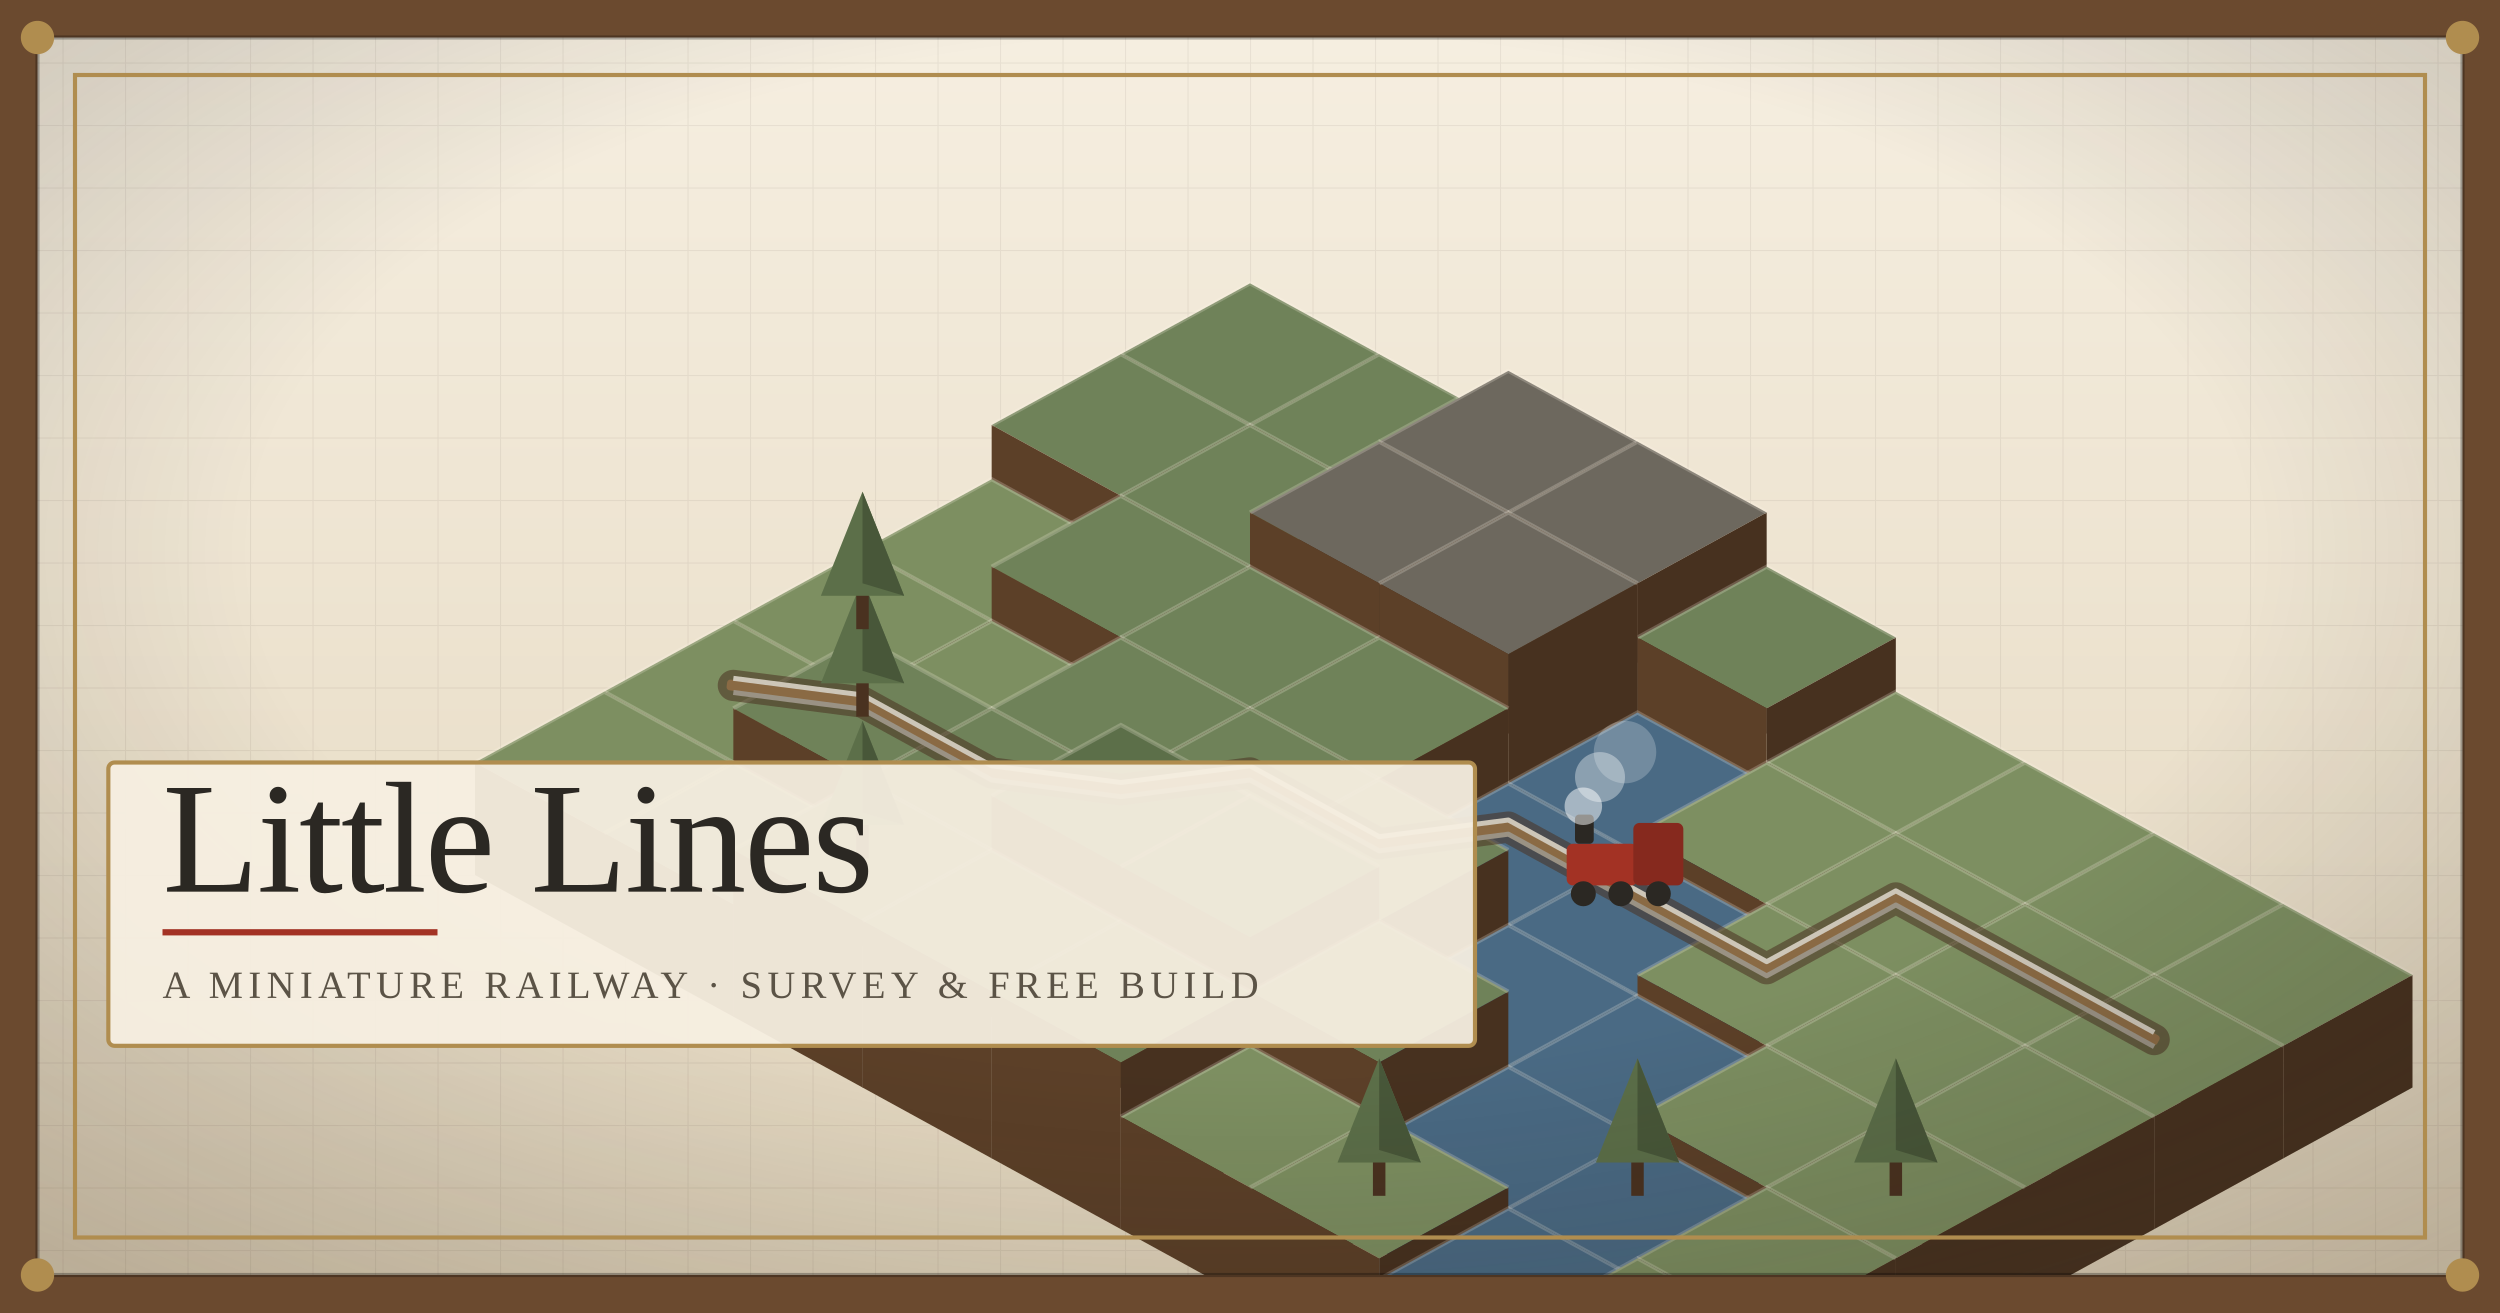
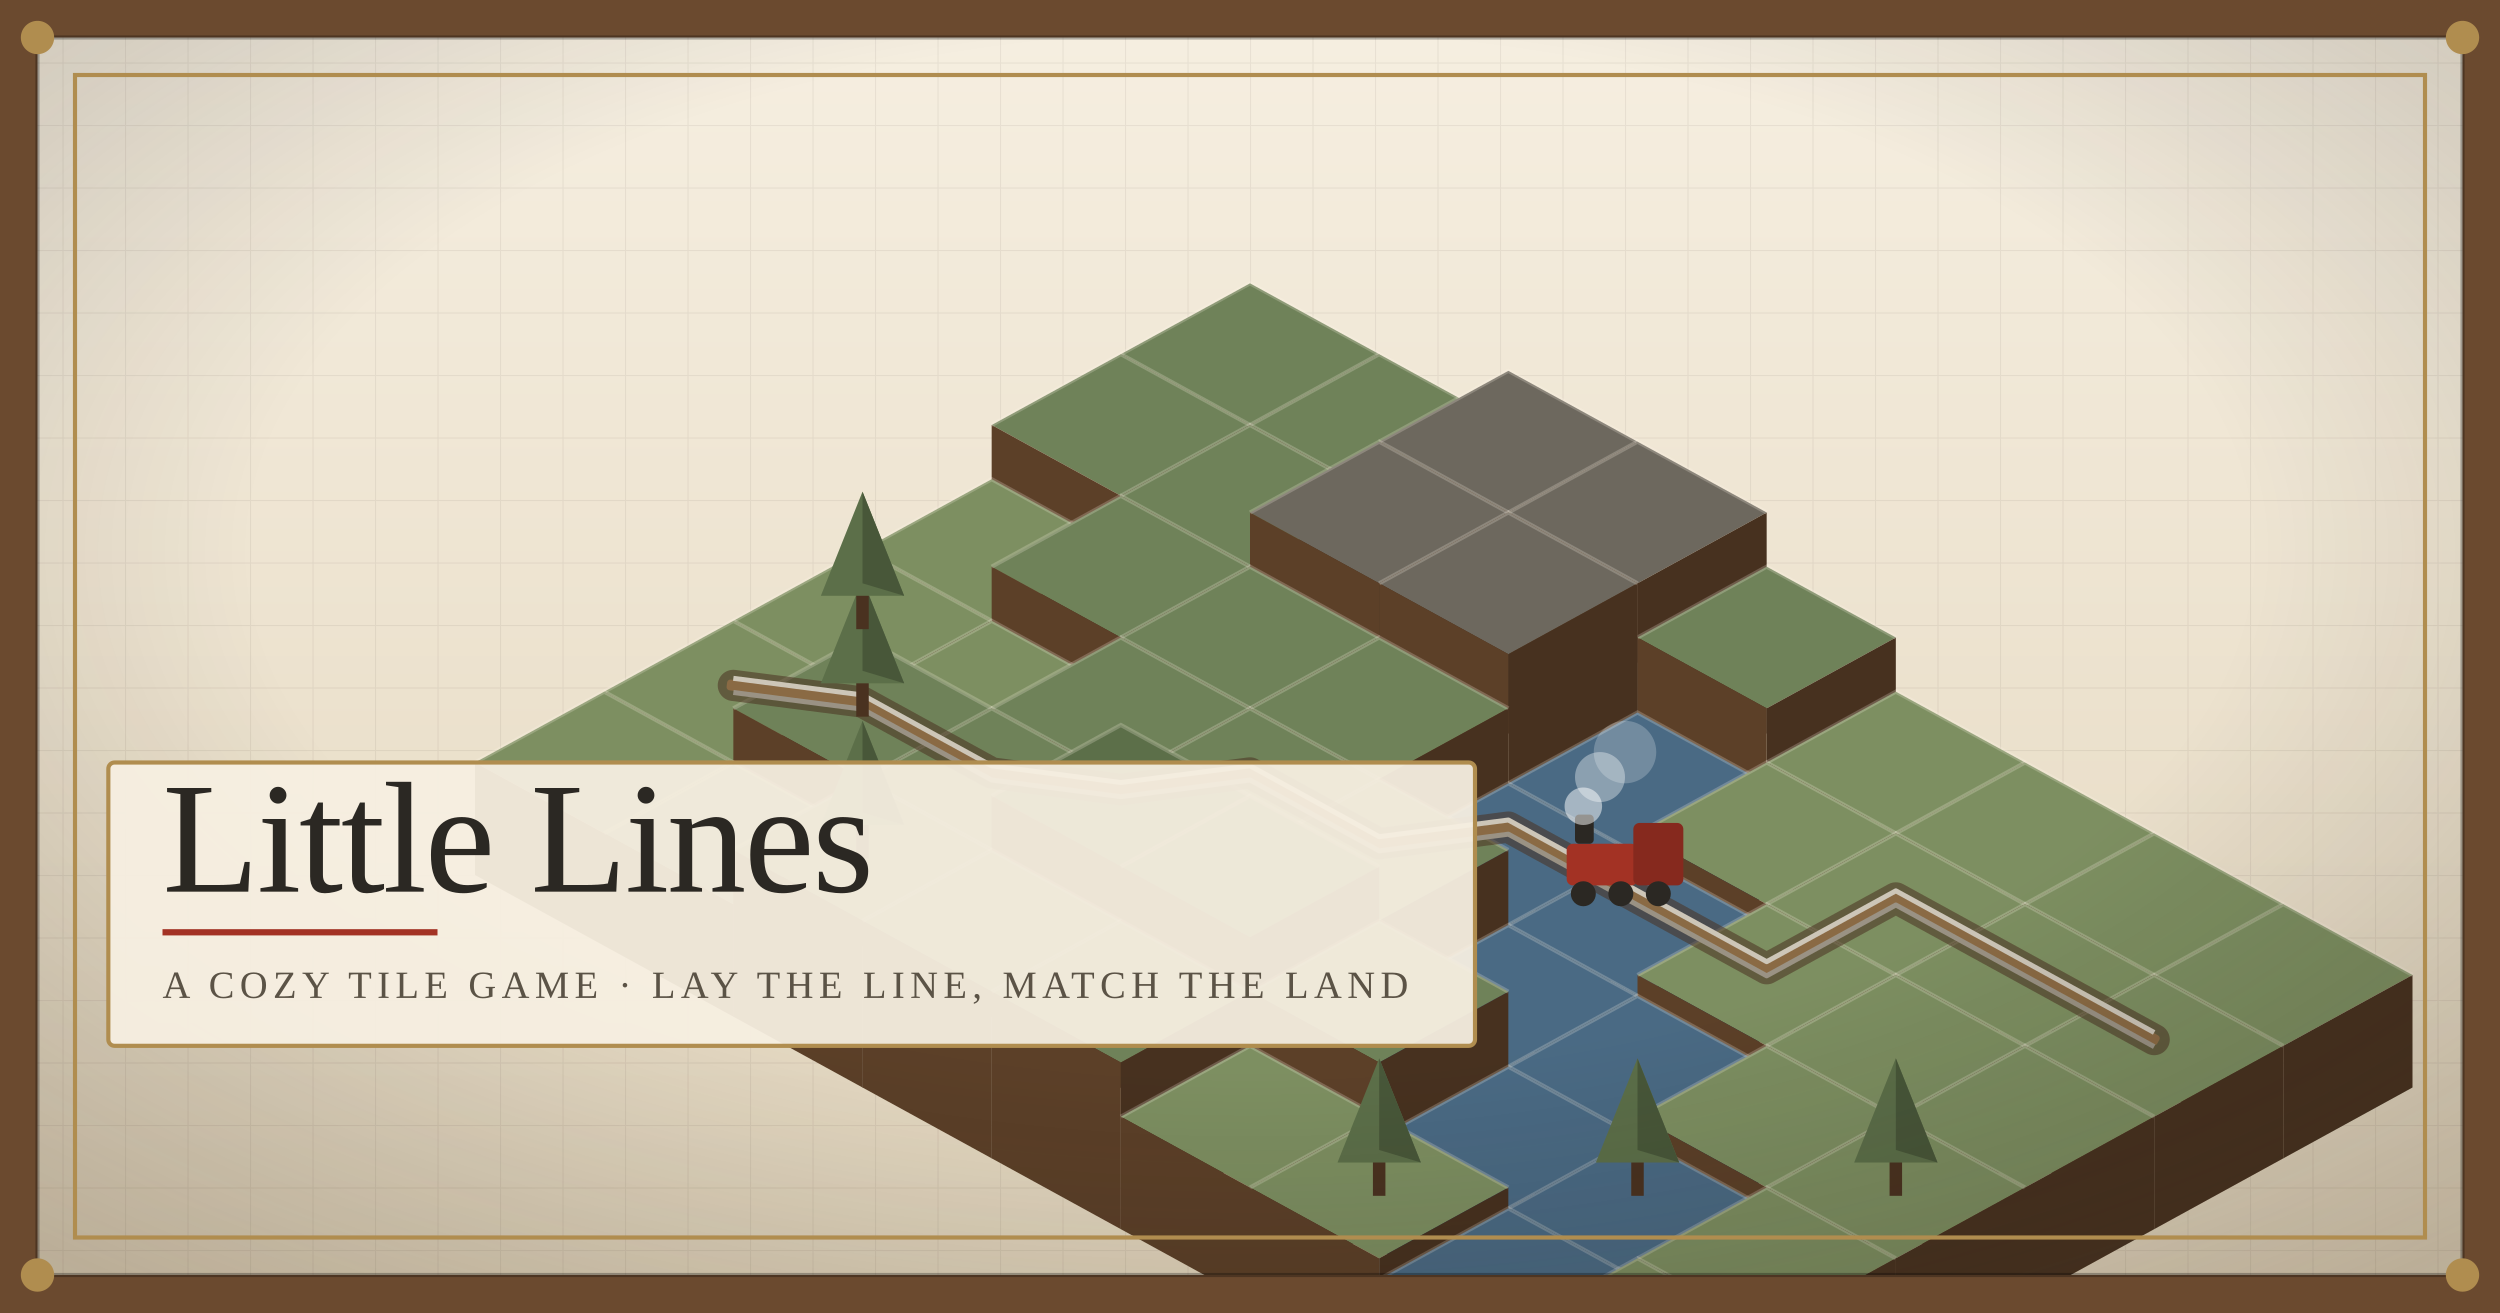
<svg xmlns="http://www.w3.org/2000/svg" width="1200" height="630" viewBox="0 0 1200 630">
  <defs>
    <linearGradient id="sky" x1="0" y1="0" x2="0" y2="1">
      <stop offset="0" stop-color="#f6efe1" />
      <stop offset="1" stop-color="#e3d6bd" />
    </linearGradient>
    <pattern id="grid" width="30" height="30" patternUnits="userSpaceOnUse">
      <path d="M30 0 H0 V30" fill="none" stroke="rgba(43,40,35,.07)" stroke-width="1" />
    </pattern>
    <radialGradient id="vig" cx="50%" cy="42%" r="72%">
      <stop offset="0.55" stop-color="rgba(0,0,0,0)" />
      <stop offset="1" stop-color="rgba(58,44,28,.24)" />
    </radialGradient>
  </defs>
  <rect width="1200" height="630" fill="url(#sky)" />
  <rect width="1200" height="630" fill="url(#grid)" />
  <g>
    <polygon points="600.0,136.0 662.0,170.0 600.0,204.0 538.0,170.0" fill="#6f8259" />
    <polygon points="538.0,170.0 600.0,204.0 600.0,284.0 538.0,250.0" fill="#5c4028" />
    <polygon points="600.0,204.0 662.0,170.0 662.0,250.0 600.0,284.0" fill="#47311f" />
    <polyline points="538.0,170.0 600.0,136.0 662.0,170.0" fill="none" stroke="rgba(255,248,232,.22)" stroke-width="2" />
    <polygon points="662.0,170.0 724.0,204.0 662.0,238.0 600.0,204.0" fill="#6f8259" />
    <polygon points="600.0,204.0 662.0,238.0 662.0,318.0 600.0,284.0" fill="#5c4028" />
    <polygon points="662.0,238.0 724.0,204.0 724.0,284.0 662.0,318.0" fill="#47311f" />
    <polyline points="600.0,204.0 662.0,170.0 724.0,204.0" fill="none" stroke="rgba(255,248,232,.22)" stroke-width="2" />
    <polygon points="538.0,170.0 600.0,204.0 538.0,238.0 476.0,204.0" fill="#6f8259" />
    <polygon points="476.0,204.0 538.0,238.0 538.0,318.0 476.0,284.0" fill="#5c4028" />
    <polygon points="538.0,238.0 600.0,204.0 600.0,284.0 538.0,318.0" fill="#47311f" />
    <polyline points="476.0,204.0 538.0,170.0 600.0,204.0" fill="none" stroke="rgba(255,248,232,.22)" stroke-width="2" />
    <polygon points="724.0,178.0 786.0,212.0 724.0,246.0 662.0,212.0" fill="#6d685e" />
    <polygon points="662.0,212.0 724.0,246.0 724.0,352.0 662.0,318.0" fill="#5c4028" />
    <polygon points="724.0,246.0 786.0,212.0 786.0,318.0 724.0,352.0" fill="#47311f" />
    <polyline points="662.0,212.0 724.0,178.0 786.0,212.0" fill="none" stroke="rgba(255,248,232,.22)" stroke-width="2" />
    <polygon points="600.0,204.0 662.0,238.0 600.0,272.0 538.0,238.0" fill="#6f8259" />
    <polygon points="538.0,238.0 600.0,272.0 600.0,352.0 538.0,318.0" fill="#5c4028" />
    <polygon points="600.0,272.0 662.0,238.0 662.0,318.0 600.0,352.0" fill="#47311f" />
    <polyline points="538.0,238.0 600.0,204.0 662.0,238.0" fill="none" stroke="rgba(255,248,232,.22)" stroke-width="2" />
    <polygon points="476.0,230.0 538.0,264.0 476.0,298.0 414.0,264.0" fill="#7d8f61" />
    <polygon points="414.0,264.0 476.0,298.0 476.0,352.0 414.0,318.0" fill="#5c4028" />
    <polygon points="476.0,298.0 538.0,264.0 538.0,318.0 476.0,352.0" fill="#47311f" />
    <polyline points="414.0,264.0 476.0,230.0 538.0,264.0" fill="none" stroke="rgba(255,248,232,.22)" stroke-width="2" />
    <polygon points="786.0,212.0 848.0,246.0 786.0,280.0 724.0,246.0" fill="#6d685e" />
    <polygon points="724.0,246.0 786.0,280.0 786.0,386.0 724.0,352.0" fill="#5c4028" />
    <polygon points="786.0,280.0 848.0,246.0 848.0,352.0 786.0,386.0" fill="#47311f" />
    <polyline points="724.0,246.0 786.0,212.0 848.0,246.0" fill="none" stroke="rgba(255,248,232,.22)" stroke-width="2" />
    <polygon points="662.0,212.0 724.0,246.0 662.0,280.0 600.0,246.0" fill="#6d685e" />
    <polygon points="600.0,246.0 662.0,280.0 662.0,386.0 600.0,352.0" fill="#5c4028" />
    <polygon points="662.0,280.0 724.0,246.0 724.0,352.0 662.0,386.0" fill="#47311f" />
    <polyline points="600.0,246.0 662.0,212.0 724.0,246.0" fill="none" stroke="rgba(255,248,232,.22)" stroke-width="2" />
    <polygon points="538.0,238.0 600.0,272.0 538.0,306.0 476.0,272.0" fill="#6f8259" />
    <polygon points="476.0,272.0 538.0,306.0 538.0,386.0 476.0,352.0" fill="#5c4028" />
    <polygon points="538.0,306.0 600.0,272.0 600.0,352.0 538.0,386.0" fill="#47311f" />
    <polyline points="476.0,272.0 538.0,238.0 600.0,272.0" fill="none" stroke="rgba(255,248,232,.22)" stroke-width="2" />
    <polygon points="414.0,264.0 476.0,298.0 414.0,332.0 352.0,298.0" fill="#7d8f61" />
    <polygon points="352.0,298.0 414.0,332.0 414.0,386.0 352.0,352.0" fill="#5c4028" />
    <polygon points="414.0,332.0 476.0,298.0 476.0,352.0 414.0,386.0" fill="#47311f" />
    <polyline points="352.0,298.0 414.0,264.0 476.0,298.0" fill="none" stroke="rgba(255,248,232,.22)" stroke-width="2" />
    <polygon points="848.0,272.0 910.0,306.0 848.0,340.0 786.0,306.0" fill="#6f8259" />
    <polygon points="786.0,306.0 848.0,340.0 848.0,420.0 786.0,386.0" fill="#5c4028" />
    <polygon points="848.0,340.0 910.0,306.0 910.0,386.0 848.0,420.0" fill="#47311f" />
    <polyline points="786.0,306.0 848.0,272.0 910.0,306.0" fill="none" stroke="rgba(255,248,232,.22)" stroke-width="2" />
    <polygon points="724.0,246.0 786.0,280.0 724.0,314.0 662.0,280.0" fill="#6d685e" />
    <polygon points="662.0,280.0 724.0,314.0 724.0,420.0 662.0,386.0" fill="#5c4028" />
    <polygon points="724.0,314.0 786.0,280.0 786.0,386.0 724.0,420.0" fill="#47311f" />
    <polyline points="662.0,280.0 724.0,246.0 786.0,280.0" fill="none" stroke="rgba(255,248,232,.22)" stroke-width="2" />
    <polygon points="600.0,272.0 662.0,306.0 600.0,340.0 538.0,306.0" fill="#6f8259" />
    <polygon points="538.0,306.0 600.0,340.0 600.0,420.0 538.0,386.0" fill="#5c4028" />
    <polygon points="600.0,340.0 662.0,306.0 662.0,386.0 600.0,420.0" fill="#47311f" />
    <polyline points="538.0,306.0 600.0,272.0 662.0,306.0" fill="none" stroke="rgba(255,248,232,.22)" stroke-width="2" />
    <polygon points="476.0,298.0 538.0,332.0 476.0,366.0 414.0,332.0" fill="#7d8f61" />
    <polygon points="414.0,332.0 476.0,366.0 476.0,420.0 414.0,386.0" fill="#5c4028" />
    <polygon points="476.0,366.0 538.0,332.0 538.0,386.0 476.0,420.0" fill="#47311f" />
    <polyline points="414.0,332.0 476.0,298.0 538.0,332.0" fill="none" stroke="rgba(255,248,232,.22)" stroke-width="2" />
    <polygon points="352.0,298.0 414.0,332.0 352.0,366.0 290.0,332.0" fill="#7d8f61" />
    <polygon points="290.0,332.0 352.0,366.0 352.0,420.0 290.0,386.0" fill="#5c4028" />
    <polygon points="352.0,366.0 414.0,332.0 414.0,386.0 352.0,420.0" fill="#47311f" />
    <polyline points="290.0,332.0 352.0,298.0 414.0,332.0" fill="none" stroke="rgba(255,248,232,.22)" stroke-width="2" />
    <polygon points="910.0,332.0 972.0,366.0 910.0,400.0 848.0,366.0" fill="#7d8f61" />
    <polygon points="848.0,366.0 910.0,400.0 910.0,454.0 848.0,420.0" fill="#5c4028" />
    <polygon points="910.0,400.0 972.0,366.0 972.0,420.0 910.0,454.0" fill="#47311f" />
    <polyline points="848.0,366.0 910.0,332.0 972.0,366.0" fill="none" stroke="rgba(255,248,232,.22)" stroke-width="2" />
    <polygon points="786.0,342.0 848.0,376.0 786.0,410.0 724.0,376.0" fill="#4a6a84" />
    <polygon points="724.0,376.0 786.0,410.0 786.0,464.0 724.0,430.0" fill="#2f475b" />
    <polygon points="786.0,410.0 848.0,376.0 848.0,430.0 786.0,464.0" fill="#243746" />
    <polyline points="724.0,376.0 786.0,342.0 848.0,376.0" fill="none" stroke="rgba(255,248,232,.22)" stroke-width="2" />
    <polygon points="662.0,306.0 724.0,340.0 662.0,374.0 600.0,340.0" fill="#6f8259" />
    <polygon points="600.0,340.0 662.0,374.0 662.0,454.0 600.0,420.0" fill="#5c4028" />
    <polygon points="662.0,374.0 724.0,340.0 724.0,420.0 662.0,454.0" fill="#47311f" />
    <polyline points="600.0,340.0 662.0,306.0 724.0,340.0" fill="none" stroke="rgba(255,248,232,.22)" stroke-width="2" />
    <polygon points="538.0,306.0 600.0,340.0 538.0,374.0 476.0,340.0" fill="#6f8259" />
    <polygon points="476.0,340.0 538.0,374.0 538.0,454.0 476.0,420.0" fill="#5c4028" />
    <polygon points="538.0,374.0 600.0,340.0 600.0,420.0 538.0,454.0" fill="#47311f" />
    <polyline points="476.0,340.0 538.0,306.0 600.0,340.0" fill="none" stroke="rgba(255,248,232,.22)" stroke-width="2" />
    <polygon points="414.0,306.0 476.0,340.0 414.0,374.0 352.0,340.0" fill="#6f8259" />
    <polygon points="352.0,340.0 414.0,374.0 414.0,454.0 352.0,420.0" fill="#5c4028" />
    <polygon points="414.0,374.0 476.0,340.0 476.0,420.0 414.0,454.0" fill="#47311f" />
    <polyline points="352.0,340.0 414.0,306.0 476.0,340.0" fill="none" stroke="rgba(255,248,232,.22)" stroke-width="2" />
    <polygon points="290.0,332.0 352.0,366.0 290.0,400.0 228.0,366.0" fill="#7d8f61" />
    <polygon points="228.0,366.0 290.0,400.0 290.0,454.0 228.0,420.0" fill="#5c4028" />
    <polygon points="290.0,400.0 352.0,366.0 352.0,420.0 290.0,454.0" fill="#47311f" />
    <polyline points="228.0,366.0 290.0,332.0 352.0,366.0" fill="none" stroke="rgba(255,248,232,.22)" stroke-width="2" />
    <polygon points="972.0,366.0 1034.0,400.0 972.0,434.0 910.0,400.0" fill="#7d8f61" />
    <polygon points="910.0,400.0 972.0,434.0 972.0,488.0 910.0,454.0" fill="#5c4028" />
    <polygon points="972.0,434.0 1034.0,400.0 1034.0,454.0 972.0,488.0" fill="#47311f" />
    <polyline points="910.0,400.0 972.0,366.0 1034.0,400.0" fill="none" stroke="rgba(255,248,232,.22)" stroke-width="2" />
    <polygon points="848.0,366.0 910.0,400.0 848.0,434.0 786.0,400.0" fill="#7d8f61" />
    <polygon points="786.0,400.0 848.0,434.0 848.0,488.0 786.0,454.0" fill="#5c4028" />
    <polygon points="848.0,434.0 910.0,400.0 910.0,454.0 848.0,488.0" fill="#47311f" />
    <polyline points="786.0,400.0 848.0,366.0 910.0,400.0" fill="none" stroke="rgba(255,248,232,.22)" stroke-width="2" />
    <polygon points="724.0,376.0 786.0,410.0 724.0,444.0 662.0,410.0" fill="#4a6a84" />
    <polygon points="662.0,410.0 724.0,444.0 724.0,498.0 662.0,464.0" fill="#2f475b" />
    <polygon points="724.0,444.0 786.0,410.0 786.0,464.0 724.0,498.0" fill="#243746" />
    <polyline points="662.0,410.0 724.0,376.0 786.0,410.0" fill="none" stroke="rgba(255,248,232,.22)" stroke-width="2" />
    <polygon points="600.0,340.0 662.0,374.0 600.0,408.0 538.0,374.0" fill="#6f8259" />
    <polygon points="538.0,374.0 600.0,408.0 600.0,488.0 538.0,454.0" fill="#5c4028" />
    <polygon points="600.0,408.0 662.0,374.0 662.0,454.0 600.0,488.0" fill="#47311f" />
    <polyline points="538.0,374.0 600.0,340.0 662.0,374.0" fill="none" stroke="rgba(255,248,232,.22)" stroke-width="2" />
    <polygon points="476.0,340.0 538.0,374.0 476.0,408.0 414.0,374.0" fill="#6f8259" />
    <polygon points="414.0,374.0 476.0,408.0 476.0,488.0 414.0,454.0" fill="#5c4028" />
    <polygon points="476.0,408.0 538.0,374.0 538.0,454.0 476.0,488.0" fill="#47311f" />
    <polyline points="414.0,374.0 476.0,340.0 538.0,374.0" fill="none" stroke="rgba(255,248,232,.22)" stroke-width="2" />
    <polygon points="352.0,366.0 414.0,400.0 352.0,434.0 290.0,400.0" fill="#7d8f61" />
    <polygon points="290.0,400.0 352.0,434.0 352.0,488.0 290.0,454.0" fill="#5c4028" />
    <polygon points="352.0,434.0 414.0,400.0 414.0,454.0 352.0,488.0" fill="#47311f" />
    <polyline points="290.0,400.0 352.0,366.0 414.0,400.0" fill="none" stroke="rgba(255,248,232,.22)" stroke-width="2" />
    <polygon points="1034.0,400.0 1096.0,434.0 1034.0,468.0 972.0,434.0" fill="#7d8f61" />
    <polygon points="972.0,434.0 1034.0,468.0 1034.0,522.0 972.0,488.0" fill="#5c4028" />
    <polygon points="1034.0,468.0 1096.0,434.0 1096.0,488.0 1034.0,522.0" fill="#47311f" />
    <polyline points="972.0,434.0 1034.0,400.0 1096.0,434.0" fill="none" stroke="rgba(255,248,232,.22)" stroke-width="2" />
    <polygon points="910.0,400.0 972.0,434.0 910.0,468.0 848.0,434.0" fill="#7d8f61" />
    <polygon points="848.0,434.0 910.0,468.0 910.0,522.0 848.0,488.0" fill="#5c4028" />
    <polygon points="910.0,468.0 972.0,434.0 972.0,488.0 910.0,522.0" fill="#47311f" />
    <polyline points="848.0,434.0 910.0,400.0 972.0,434.0" fill="none" stroke="rgba(255,248,232,.22)" stroke-width="2" />
    <polygon points="786.0,410.0 848.0,444.0 786.0,478.0 724.0,444.0" fill="#4a6a84" />
    <polygon points="724.0,444.0 786.0,478.0 786.0,532.0 724.0,498.0" fill="#2f475b" />
    <polygon points="786.0,478.0 848.0,444.0 848.0,498.0 786.0,532.0" fill="#243746" />
    <polyline points="724.0,444.0 786.0,410.0 848.0,444.0" fill="none" stroke="rgba(255,248,232,.22)" stroke-width="2" />
    <polygon points="662.0,374.0 724.0,408.0 662.0,442.0 600.0,408.0" fill="#6f8259" />
    <polygon points="600.0,408.0 662.0,442.0 662.0,522.0 600.0,488.0" fill="#5c4028" />
    <polygon points="662.0,442.0 724.0,408.0 724.0,488.0 662.0,522.0" fill="#47311f" />
    <polyline points="600.0,408.0 662.0,374.0 724.0,408.0" fill="none" stroke="rgba(255,248,232,.22)" stroke-width="2" />
    <polygon points="538.0,348.0 600.0,382.0 538.0,416.0 476.0,382.0" fill="#5c6f49" />
    <polygon points="476.0,382.0 538.0,416.0 538.0,522.0 476.0,488.0" fill="#5c4028" />
    <polygon points="538.0,416.0 600.0,382.0 600.0,488.0 538.0,522.0" fill="#47311f" />
    <polyline points="476.0,382.0 538.0,348.0 600.0,382.0" fill="none" stroke="rgba(255,248,232,.22)" stroke-width="2" />
    <polygon points="414.0,374.0 476.0,408.0 414.0,442.0 352.0,408.0" fill="#6f8259" />
    <polygon points="352.0,408.0 414.0,442.0 414.0,522.0 352.0,488.0" fill="#5c4028" />
    <polygon points="414.0,442.0 476.0,408.0 476.0,488.0 414.0,522.0" fill="#47311f" />
    <polyline points="352.0,408.0 414.0,374.0 476.0,408.0" fill="none" stroke="rgba(255,248,232,.22)" stroke-width="2" />
    <polygon points="1096.0,434.0 1158.0,468.0 1096.0,502.0 1034.0,468.0" fill="#7d8f61" />
    <polygon points="1034.0,468.0 1096.0,502.0 1096.0,556.0 1034.0,522.0" fill="#5c4028" />
    <polygon points="1096.0,502.0 1158.0,468.0 1158.0,522.0 1096.0,556.0" fill="#47311f" />
    <polyline points="1034.0,468.0 1096.0,434.0 1158.0,468.0" fill="none" stroke="rgba(255,248,232,.22)" stroke-width="2" />
    <polygon points="972.0,434.0 1034.0,468.0 972.0,502.0 910.0,468.0" fill="#7d8f61" />
    <polygon points="910.0,468.0 972.0,502.0 972.0,556.0 910.0,522.0" fill="#5c4028" />
    <polygon points="972.0,502.0 1034.0,468.0 1034.0,522.0 972.0,556.0" fill="#47311f" />
    <polyline points="910.0,468.0 972.0,434.0 1034.0,468.0" fill="none" stroke="rgba(255,248,232,.22)" stroke-width="2" />
    <polygon points="848.0,434.0 910.0,468.0 848.0,502.0 786.0,468.0" fill="#7d8f61" />
    <polygon points="786.0,468.0 848.0,502.0 848.0,556.0 786.0,522.0" fill="#5c4028" />
    <polygon points="848.0,502.0 910.0,468.0 910.0,522.0 848.0,556.0" fill="#47311f" />
    <polyline points="786.0,468.0 848.0,434.0 910.0,468.0" fill="none" stroke="rgba(255,248,232,.22)" stroke-width="2" />
    <polygon points="724.0,444.0 786.0,478.0 724.0,512.0 662.0,478.0" fill="#4a6a84" />
    <polygon points="662.0,478.0 724.0,512.0 724.0,566.0 662.0,532.0" fill="#2f475b" />
    <polygon points="724.0,512.0 786.0,478.0 786.0,532.0 724.0,566.0" fill="#243746" />
    <polyline points="662.0,478.0 724.0,444.0 786.0,478.0" fill="none" stroke="rgba(255,248,232,.22)" stroke-width="2" />
    <polygon points="600.0,382.0 662.0,416.0 600.0,450.0 538.0,416.0" fill="#5c6f49" />
    <polygon points="538.0,416.0 600.0,450.0 600.0,556.0 538.0,522.0" fill="#5c4028" />
    <polygon points="600.0,450.0 662.0,416.0 662.0,522.0 600.0,556.0" fill="#47311f" />
    <polyline points="538.0,416.0 600.0,382.0 662.0,416.0" fill="none" stroke="rgba(255,248,232,.22)" stroke-width="2" />
    <polygon points="476.0,408.0 538.0,442.0 476.0,476.0 414.0,442.0" fill="#6f8259" />
    <polygon points="414.0,442.0 476.0,476.0 476.0,556.0 414.0,522.0" fill="#5c4028" />
    <polygon points="476.0,476.0 538.0,442.0 538.0,522.0 476.0,556.0" fill="#47311f" />
    <polyline points="414.0,442.0 476.0,408.0 538.0,442.0" fill="none" stroke="rgba(255,248,232,.22)" stroke-width="2" />
    <polygon points="1034.0,468.0 1096.0,502.0 1034.0,536.0 972.0,502.0" fill="#7d8f61" />
    <polygon points="972.0,502.0 1034.0,536.0 1034.0,590.0 972.0,556.0" fill="#5c4028" />
    <polygon points="1034.0,536.0 1096.0,502.0 1096.0,556.0 1034.0,590.0" fill="#47311f" />
    <polyline points="972.0,502.0 1034.0,468.0 1096.0,502.0" fill="none" stroke="rgba(255,248,232,.22)" stroke-width="2" />
    <polygon points="910.0,468.0 972.0,502.0 910.0,536.0 848.0,502.0" fill="#7d8f61" />
    <polygon points="848.0,502.0 910.0,536.0 910.0,590.0 848.0,556.0" fill="#5c4028" />
    <polygon points="910.0,536.0 972.0,502.0 972.0,556.0 910.0,590.0" fill="#47311f" />
    <polyline points="848.0,502.0 910.0,468.0 972.0,502.0" fill="none" stroke="rgba(255,248,232,.22)" stroke-width="2" />
    <polygon points="786.0,478.0 848.0,512.0 786.0,546.0 724.0,512.0" fill="#4a6a84" />
    <polygon points="724.0,512.0 786.0,546.0 786.0,600.0 724.0,566.0" fill="#2f475b" />
    <polygon points="786.0,546.0 848.0,512.0 848.0,566.0 786.0,600.0" fill="#243746" />
    <polyline points="724.0,512.0 786.0,478.0 848.0,512.0" fill="none" stroke="rgba(255,248,232,.22)" stroke-width="2" />
    <polygon points="662.0,442.0 724.0,476.0 662.0,510.0 600.0,476.0" fill="#6f8259" />
    <polygon points="600.0,476.0 662.0,510.0 662.0,590.0 600.0,556.0" fill="#5c4028" />
    <polygon points="662.0,510.0 724.0,476.0 724.0,556.0 662.0,590.0" fill="#47311f" />
    <polyline points="600.0,476.0 662.0,442.0 724.0,476.0" fill="none" stroke="rgba(255,248,232,.22)" stroke-width="2" />
    <polygon points="538.0,442.0 600.0,476.0 538.0,510.0 476.0,476.0" fill="#6f8259" />
    <polygon points="476.0,476.0 538.0,510.0 538.0,590.0 476.0,556.0" fill="#5c4028" />
    <polygon points="538.0,510.0 600.0,476.0 600.0,556.0 538.0,590.0" fill="#47311f" />
    <polyline points="476.0,476.0 538.0,442.0 600.0,476.0" fill="none" stroke="rgba(255,248,232,.22)" stroke-width="2" />
    <polygon points="972.0,502.0 1034.0,536.0 972.0,570.0 910.0,536.0" fill="#7d8f61" />
    <polygon points="910.0,536.0 972.0,570.0 972.0,624.0 910.0,590.0" fill="#5c4028" />
    <polygon points="972.0,570.0 1034.0,536.0 1034.0,590.0 972.0,624.0" fill="#47311f" />
    <polyline points="910.0,536.0 972.0,502.0 1034.0,536.0" fill="none" stroke="rgba(255,248,232,.22)" stroke-width="2" />
    <polygon points="848.0,502.0 910.0,536.0 848.0,570.0 786.0,536.0" fill="#7d8f61" />
    <polygon points="786.0,536.0 848.0,570.0 848.0,624.0 786.0,590.0" fill="#5c4028" />
    <polygon points="848.0,570.0 910.0,536.0 910.0,590.0 848.0,624.0" fill="#47311f" />
    <polyline points="786.0,536.0 848.0,502.0 910.0,536.0" fill="none" stroke="rgba(255,248,232,.22)" stroke-width="2" />
    <polygon points="724.0,512.0 786.0,546.0 724.0,580.0 662.0,546.0" fill="#4a6a84" />
    <polygon points="662.0,546.0 724.0,580.0 724.0,634.0 662.0,600.0" fill="#2f475b" />
    <polygon points="724.0,580.0 786.0,546.0 786.0,600.0 724.0,634.0" fill="#243746" />
    <polyline points="662.0,546.0 724.0,512.0 786.0,546.0" fill="none" stroke="rgba(255,248,232,.22)" stroke-width="2" />
    <polygon points="600.0,502.0 662.0,536.0 600.0,570.0 538.0,536.0" fill="#7d8f61" />
    <polygon points="538.0,536.0 600.0,570.0 600.0,624.0 538.0,590.0" fill="#5c4028" />
    <polygon points="600.0,570.0 662.0,536.0 662.0,590.0 600.0,624.0" fill="#47311f" />
    <polyline points="538.0,536.0 600.0,502.0 662.0,536.0" fill="none" stroke="rgba(255,248,232,.22)" stroke-width="2" />
    <polygon points="910.0,536.0 972.0,570.0 910.0,604.0 848.0,570.0" fill="#7d8f61" />
    <polygon points="848.0,570.0 910.0,604.0 910.0,658.0 848.0,624.0" fill="#5c4028" />
    <polygon points="910.0,604.0 972.0,570.0 972.0,624.0 910.0,658.0" fill="#47311f" />
    <polyline points="848.0,570.0 910.0,536.0 972.0,570.0" fill="none" stroke="rgba(255,248,232,.22)" stroke-width="2" />
    <polygon points="786.0,546.0 848.0,580.0 786.0,614.0 724.0,580.0" fill="#4a6a84" />
    <polygon points="724.0,580.0 786.0,614.0 786.0,668.0 724.0,634.0" fill="#2f475b" />
    <polygon points="786.0,614.0 848.0,580.0 848.0,634.0 786.0,668.0" fill="#243746" />
    <polyline points="724.0,580.0 786.0,546.0 848.0,580.0" fill="none" stroke="rgba(255,248,232,.22)" stroke-width="2" />
    <polygon points="662.0,536.0 724.0,570.0 662.0,604.0 600.0,570.0" fill="#7d8f61" />
    <polygon points="600.0,570.0 662.0,604.0 662.0,658.0 600.0,624.0" fill="#5c4028" />
    <polygon points="662.0,604.0 724.0,570.0 724.0,624.0 662.0,658.0" fill="#47311f" />
    <polyline points="600.0,570.0 662.0,536.0 724.0,570.0" fill="none" stroke="rgba(255,248,232,.22)" stroke-width="2" />
    <polygon points="848.0,570.0 910.0,604.0 848.0,638.0 786.0,604.0" fill="#7d8f61" />
    <polygon points="786.0,604.0 848.0,638.0 848.0,692.0 786.0,658.0" fill="#5c4028" />
    <polygon points="848.0,638.0 910.0,604.0 910.0,658.0 848.0,692.0" fill="#47311f" />
    <polyline points="786.0,604.0 848.0,570.0 910.0,604.0" fill="none" stroke="rgba(255,248,232,.22)" stroke-width="2" />
    <polygon points="724.0,580.0 786.0,614.0 724.0,648.0 662.0,614.0" fill="#4a6a84" />
    <polygon points="662.0,614.0 724.0,648.0 724.0,702.0 662.0,668.0" fill="#2f475b" />
    <polygon points="724.0,648.0 786.0,614.0 786.0,668.0 724.0,702.0" fill="#243746" />
    <polyline points="662.0,614.0 724.0,580.0 786.0,614.0" fill="none" stroke="rgba(255,248,232,.22)" stroke-width="2" />
    <polygon points="786.0,604.0 848.0,638.0 786.0,672.0 724.0,638.0" fill="#7d8f61" />
    <polygon points="724.0,638.0 786.0,672.0 786.0,726.0 724.0,692.0" fill="#5c4028" />
    <polygon points="786.0,672.0 848.0,638.0 848.0,692.0 786.0,726.0" fill="#47311f" />
    <polyline points="724.0,638.0 786.0,604.0 848.0,638.0" fill="none" stroke="rgba(255,248,232,.22)" stroke-width="2" />
    <polyline points="352.0,329.0 414.0,337.0 476.0,371.0 538.0,379.0 600.0,371.0 662.0,405.0 724.0,397.0 786.0,431.0 848.0,465.0 910.0,431.0 972.0,465.0 1034.0,499.0" fill="none" stroke="#4a3220" stroke-width="15" stroke-linejoin="round" stroke-linecap="round" opacity=".55" />
    <rect x="348.8" y="327.4" width="22" height="5.2" rx="1.6" fill="#8a6a44" transform="rotate(7.4 359.8 330.0)" />
    <rect x="364.3" y="329.4" width="22" height="5.2" rx="1.6" fill="#8a6a44" transform="rotate(7.4 375.3 332.0)" />
    <rect x="379.8" y="331.4" width="22" height="5.2" rx="1.6" fill="#8a6a44" transform="rotate(7.4 390.8 334.0)" />
    <rect x="395.3" y="333.4" width="22" height="5.2" rx="1.6" fill="#8a6a44" transform="rotate(7.4 406.3 336.0)" />
    <rect x="410.8" y="338.6" width="22" height="5.2" rx="1.6" fill="#8a6a44" transform="rotate(28.7 421.8 341.3)" />
    <rect x="426.3" y="347.1" width="22" height="5.2" rx="1.6" fill="#8a6a44" transform="rotate(28.7 437.3 349.8)" />
    <rect x="441.8" y="355.6" width="22" height="5.2" rx="1.6" fill="#8a6a44" transform="rotate(28.7 452.8 358.3)" />
    <rect x="457.3" y="364.1" width="22" height="5.2" rx="1.6" fill="#8a6a44" transform="rotate(28.7 468.3 366.8)" />
    <rect x="472.8" y="369.4" width="22" height="5.2" rx="1.6" fill="#8a6a44" transform="rotate(7.4 483.8 372.0)" />
    <rect x="488.3" y="371.4" width="22" height="5.2" rx="1.6" fill="#8a6a44" transform="rotate(7.4 499.3 374.0)" />
    <rect x="503.8" y="373.4" width="22" height="5.2" rx="1.6" fill="#8a6a44" transform="rotate(7.4 514.8 376.0)" />
    <rect x="519.3" y="375.4" width="22" height="5.2" rx="1.6" fill="#8a6a44" transform="rotate(7.4 530.3 378.0)" />
    <rect x="534.8" y="375.4" width="22" height="5.2" rx="1.6" fill="#8a6a44" transform="rotate(-7.4 545.8 378.0)" />
    <rect x="550.3" y="373.4" width="22" height="5.2" rx="1.6" fill="#8a6a44" transform="rotate(-7.4 561.3 376.0)" />
    <rect x="565.8" y="371.4" width="22" height="5.2" rx="1.6" fill="#8a6a44" transform="rotate(-7.4 576.8 374.0)" />
    <rect x="581.3" y="369.4" width="22" height="5.2" rx="1.6" fill="#8a6a44" transform="rotate(-7.4 592.3 372.0)" />
    <rect x="596.8" y="372.6" width="22" height="5.2" rx="1.6" fill="#8a6a44" transform="rotate(28.7 607.8 375.3)" />
    <rect x="612.3" y="381.1" width="22" height="5.2" rx="1.6" fill="#8a6a44" transform="rotate(28.7 623.3 383.8)" />
    <rect x="627.8" y="389.6" width="22" height="5.2" rx="1.6" fill="#8a6a44" transform="rotate(28.7 638.8 392.3)" />
    <rect x="643.3" y="398.1" width="22" height="5.2" rx="1.6" fill="#8a6a44" transform="rotate(28.7 654.3 400.8)" />
    <rect x="658.8" y="401.4" width="22" height="5.2" rx="1.6" fill="#8a6a44" transform="rotate(-7.4 669.8 404.0)" />
    <rect x="674.3" y="399.4" width="22" height="5.2" rx="1.6" fill="#8a6a44" transform="rotate(-7.4 685.3 402.0)" />
    <rect x="689.8" y="397.4" width="22" height="5.2" rx="1.6" fill="#8a6a44" transform="rotate(-7.4 700.8 400.0)" />
    <rect x="705.3" y="395.4" width="22" height="5.2" rx="1.6" fill="#8a6a44" transform="rotate(-7.4 716.3 398.0)" />
    <rect x="720.8" y="398.6" width="22" height="5.2" rx="1.6" fill="#8a6a44" transform="rotate(28.7 731.8 401.3)" />
    <rect x="736.3" y="407.1" width="22" height="5.2" rx="1.6" fill="#8a6a44" transform="rotate(28.7 747.3 409.8)" />
    <rect x="751.8" y="415.6" width="22" height="5.2" rx="1.6" fill="#8a6a44" transform="rotate(28.7 762.8 418.3)" />
    <rect x="767.3" y="424.1" width="22" height="5.2" rx="1.6" fill="#8a6a44" transform="rotate(28.7 778.3 426.8)" />
    <rect x="782.8" y="432.6" width="22" height="5.2" rx="1.6" fill="#8a6a44" transform="rotate(28.7 793.8 435.3)" />
    <rect x="798.3" y="441.1" width="22" height="5.2" rx="1.6" fill="#8a6a44" transform="rotate(28.7 809.3 443.8)" />
    <rect x="813.8" y="449.6" width="22" height="5.2" rx="1.6" fill="#8a6a44" transform="rotate(28.7 824.8 452.3)" />
    <rect x="829.3" y="458.1" width="22" height="5.2" rx="1.6" fill="#8a6a44" transform="rotate(28.7 840.3 460.8)" />
    <rect x="844.8" y="458.1" width="22" height="5.2" rx="1.6" fill="#8a6a44" transform="rotate(-28.7 855.8 460.8)" />
    <rect x="860.3" y="449.6" width="22" height="5.2" rx="1.6" fill="#8a6a44" transform="rotate(-28.7 871.3 452.3)" />
    <rect x="875.8" y="441.1" width="22" height="5.2" rx="1.6" fill="#8a6a44" transform="rotate(-28.7 886.8 443.8)" />
    <rect x="891.3" y="432.6" width="22" height="5.2" rx="1.6" fill="#8a6a44" transform="rotate(-28.7 902.3 435.3)" />
    <rect x="906.8" y="432.6" width="22" height="5.2" rx="1.6" fill="#8a6a44" transform="rotate(28.7 917.8 435.3)" />
    <rect x="922.3" y="441.1" width="22" height="5.2" rx="1.6" fill="#8a6a44" transform="rotate(28.7 933.3 443.8)" />
    <rect x="937.8" y="449.6" width="22" height="5.2" rx="1.6" fill="#8a6a44" transform="rotate(28.7 948.8 452.3)" />
    <rect x="953.3" y="458.1" width="22" height="5.2" rx="1.6" fill="#8a6a44" transform="rotate(28.7 964.3 460.8)" />
    <rect x="968.8" y="466.6" width="22" height="5.2" rx="1.6" fill="#8a6a44" transform="rotate(28.7 979.8 469.3)" />
    <rect x="984.3" y="475.1" width="22" height="5.2" rx="1.6" fill="#8a6a44" transform="rotate(28.7 995.3 477.8)" />
    <rect x="999.8" y="483.6" width="22" height="5.2" rx="1.6" fill="#8a6a44" transform="rotate(28.7 1010.8 486.3)" />
    <rect x="1015.3" y="492.1" width="22" height="5.2" rx="1.6" fill="#8a6a44" transform="rotate(28.7 1026.3 494.8)" />
    <polyline points="352.0,325.6 414.0,333.6 476.0,367.6 538.0,375.6 600.0,367.6 662.0,401.6 724.0,393.6 786.0,427.6 848.0,461.6 910.0,427.6 972.0,461.6 1034.0,495.6" fill="none" stroke="#cdc6b8" stroke-width="2.4" stroke-linejoin="round" />
    <polyline points="352.0,332.4 414.0,340.4 476.0,374.4 538.0,382.4 600.0,374.4 662.0,408.4 724.0,400.4 786.0,434.4 848.0,468.4 910.0,434.4 972.0,468.4 1034.0,502.4" fill="none" stroke="#9a9284" stroke-width="2.4" stroke-linejoin="round" />
    <rect x="411" y="326" width="6" height="18" fill="#4a3220" />
    <polygon points="414.0,278.0 434.0,328.0 394.0,328.0" fill="#5c6f49" />
    <polygon points="414.0,278.0 434.0,328.0 414.0,322.0" fill="#485739" />
    <rect x="411" y="284" width="6" height="18" fill="#4a3220" />
    <polygon points="414.0,236.0 434.0,286.0 394.0,286.0" fill="#5c6f49" />
    <polygon points="414.0,236.0 434.0,286.0 414.0,280.0" fill="#485739" />
    <rect x="783" y="556" width="6" height="18" fill="#4a3220" />
    <polygon points="786.0,508.0 806.0,558.0 766.0,558.0" fill="#5c6f49" />
    <polygon points="786.0,508.0 806.0,558.0 786.0,552.0" fill="#485739" />
    <rect x="907" y="556" width="6" height="18" fill="#4a3220" />
    <polygon points="910.0,508.0 930.0,558.0 890.0,558.0" fill="#5c6f49" />
    <polygon points="910.0,508.0 930.0,558.0 910.0,552.0" fill="#485739" />
    <rect x="411" y="394" width="6" height="18" fill="#4a3220" />
    <polygon points="414.0,346.0 434.0,396.0 394.0,396.0" fill="#5c6f49" />
    <polygon points="414.0,346.0 434.0,396.0 414.0,390.0" fill="#485739" />
    <rect x="659" y="556" width="6" height="18" fill="#4a3220" />
    <polygon points="662.0,508.0 682.0,558.0 642.0,558.0" fill="#5c6f49" />
    <polygon points="662.0,508.0 682.0,558.0 662.0,552.0" fill="#485739" />
    <g transform="translate(786.0 425.0)">
      <rect x="-34" y="-20" width="34" height="20" rx="3" fill="#a33224" />
      <rect x="-2" y="-30" width="24" height="30" rx="3" fill="#86291e" />
      <rect x="-30" y="-34" width="9" height="14" rx="2" fill="#2b2823" />
      <circle cx="-26" cy="4" r="6" fill="#2b2823" />
      <circle cx="-8" cy="4" r="6" fill="#2b2823" />
      <circle cx="10" cy="4" r="6" fill="#2b2823" />
      <circle cx="-26" cy="-38" r="9" fill="rgba(255,255,255,.5)" />
      <circle cx="-18" cy="-52" r="12" fill="rgba(255,255,255,.36)" />
      <circle cx="-6" cy="-64" r="15" fill="rgba(255,255,255,.22)" />
    </g>
  </g>
  <rect width="1200" height="630" fill="url(#vig)" />
  <rect x="0" y="0" width="1200" height="630" fill="none" stroke="#6b4a2f" stroke-width="36" />
  <rect x="18" y="18" width="1164" height="594" fill="none" stroke="rgba(0,0,0,.28)" stroke-width="2" />
  <rect x="36" y="36" width="1128" height="558" fill="none" stroke="#b08d4f" stroke-width="2" />
  <g fill="#b08d4f">
    <circle cx="18" cy="18" r="8" />
    <circle cx="1182" cy="18" r="8" />
    <circle cx="18" cy="612" r="8" />
    <circle cx="1182" cy="612" r="8" />
  </g>
  <g transform="translate(78 428)">
    <rect x="-26" y="-62" width="656" height="136" rx="3" fill="rgba(246,239,225,.94)" stroke="#b08d4f" stroke-width="2" />
    <text x="0" y="0" font-family="Georgia, 'Times New Roman', serif" font-size="76" fill="#2b2823" letter-spacing="-1">Little Lines</text>
    <rect x="0" y="18" width="132" height="3" fill="#a33224" />
-     <text x="0" y="51" font-family="Georgia, 'Times New Roman', serif" font-size="18.5" fill="#5b5346" letter-spacing="2.6">A MINIATURE RAILWAY · SURVEY &amp; FREE BUILD</text>
+     <text x="0" y="51" font-family="Georgia, 'Times New Roman', serif" font-size="18.5" fill="#5b5346" letter-spacing="2.6">A COZY TILE GAME · LAY THE LINE, MATCH THE LAND</text>
  </g>
</svg>
